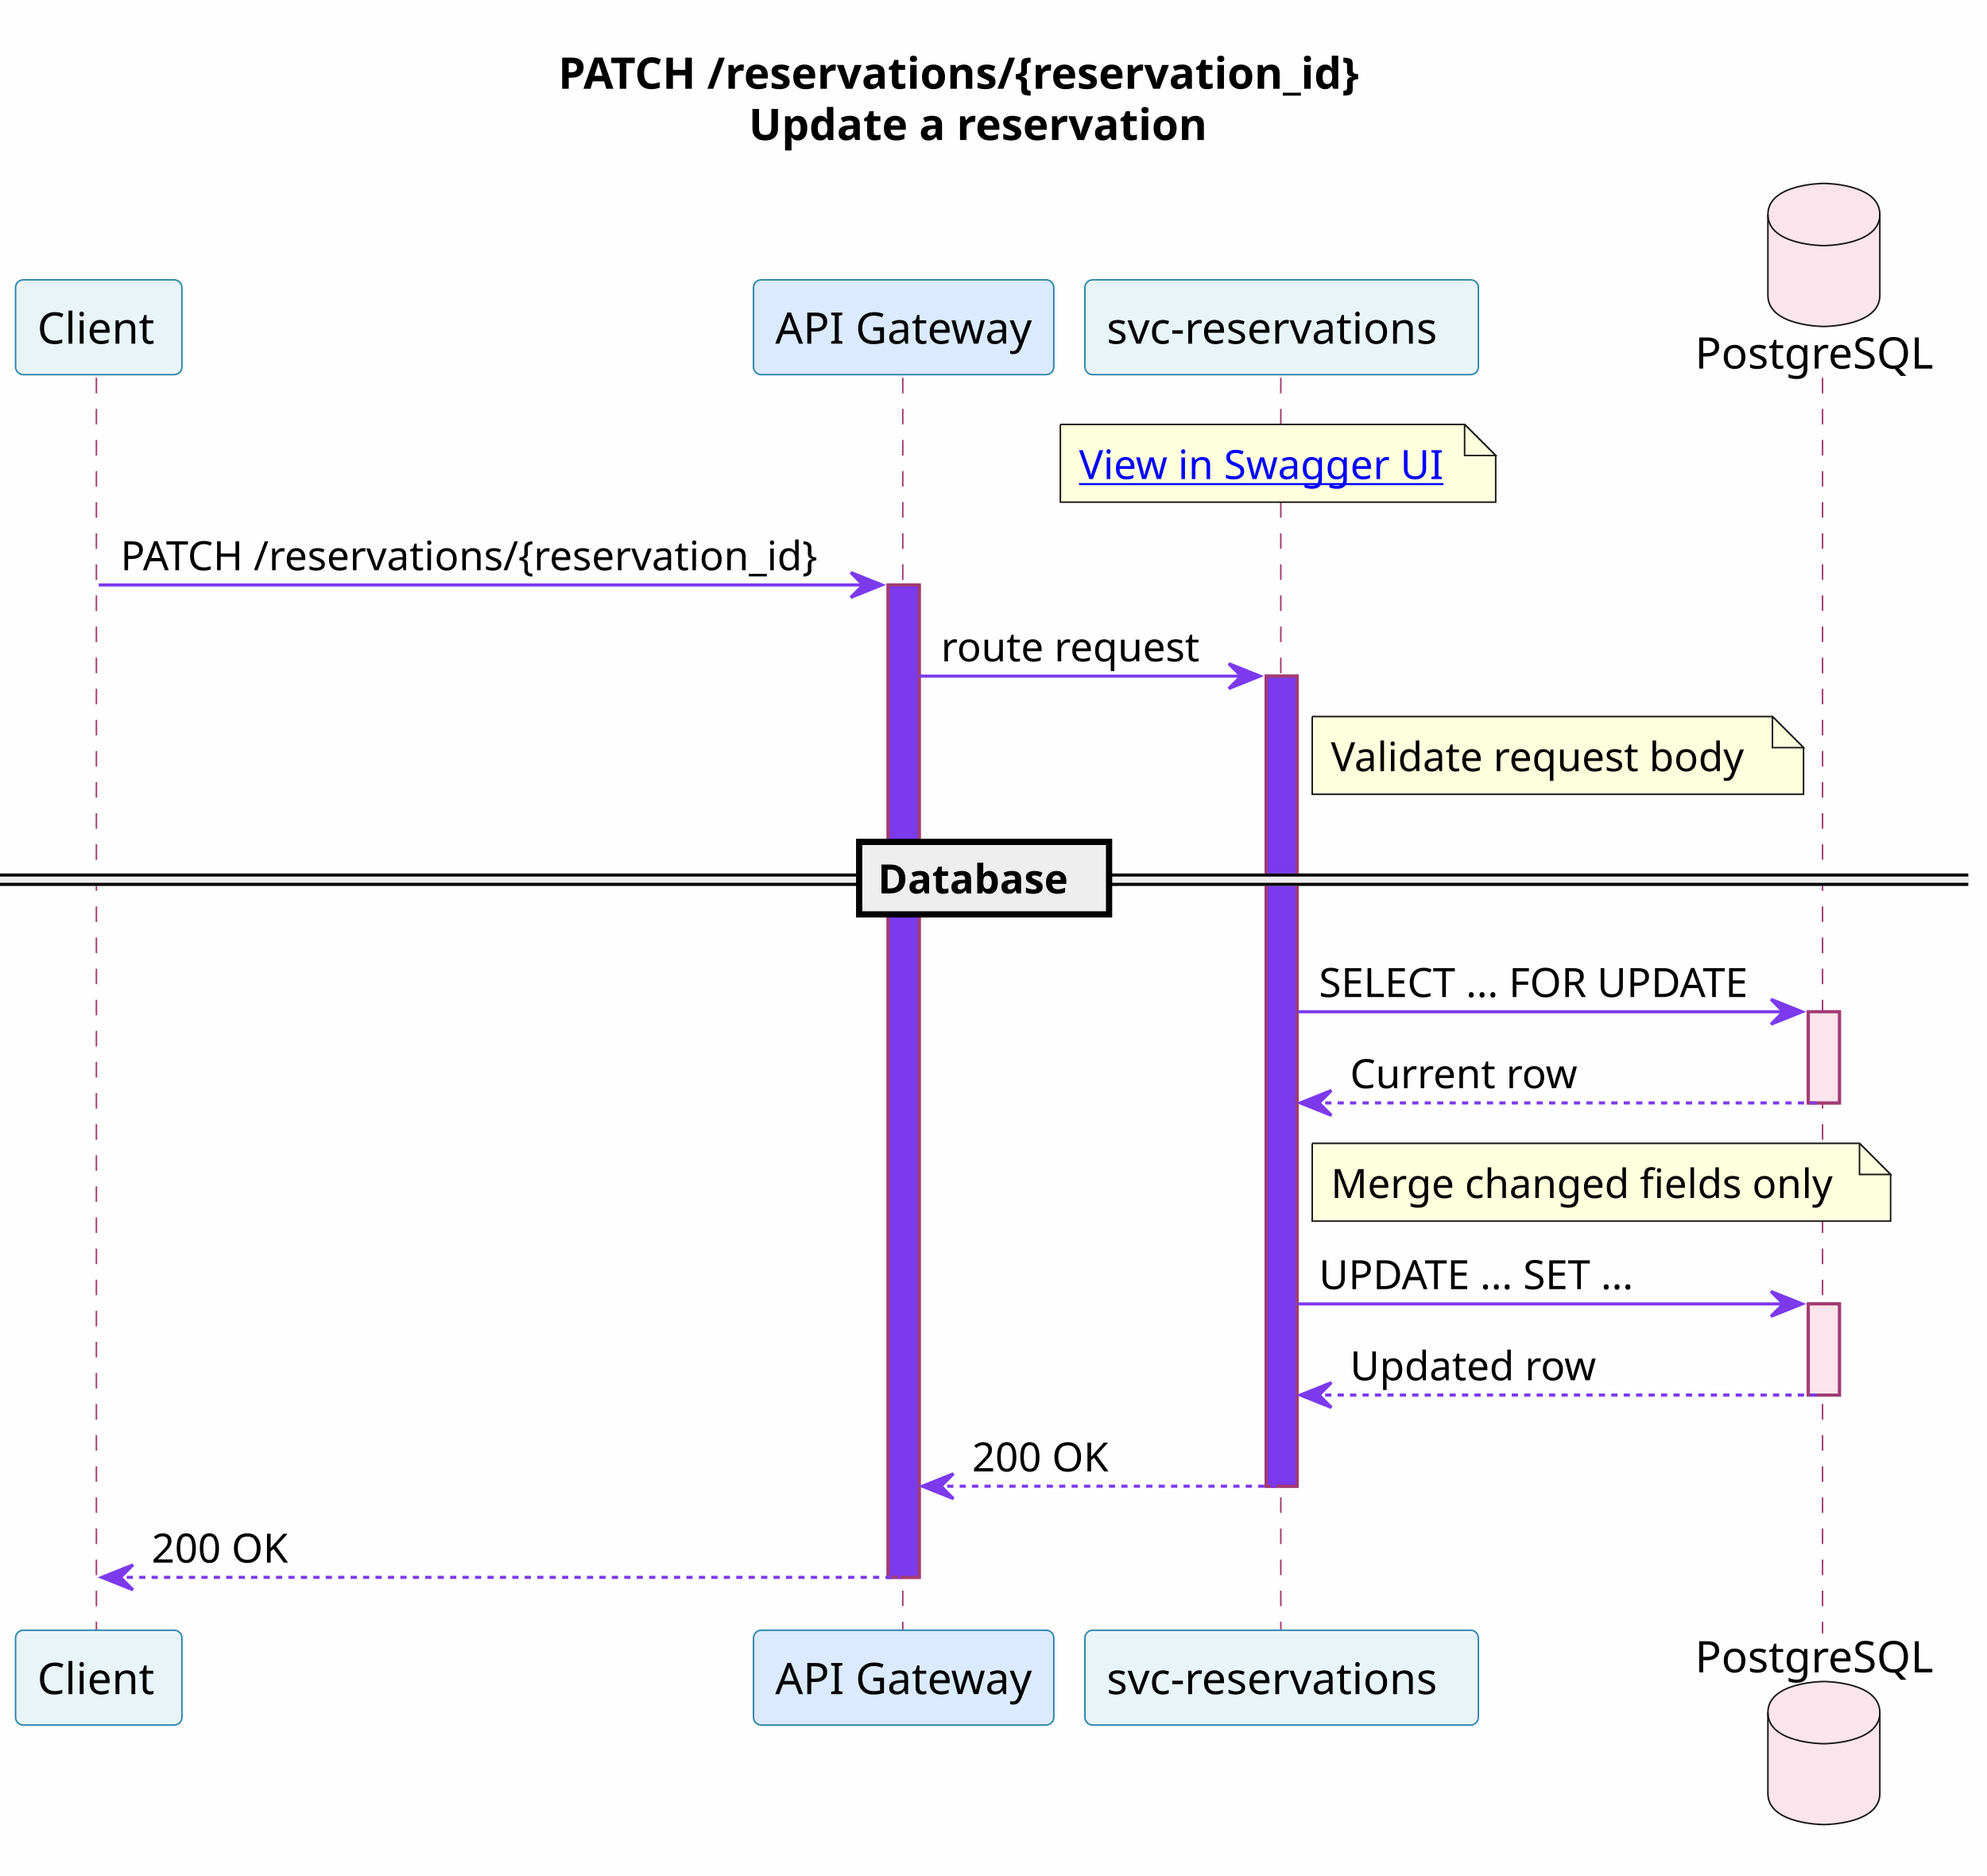
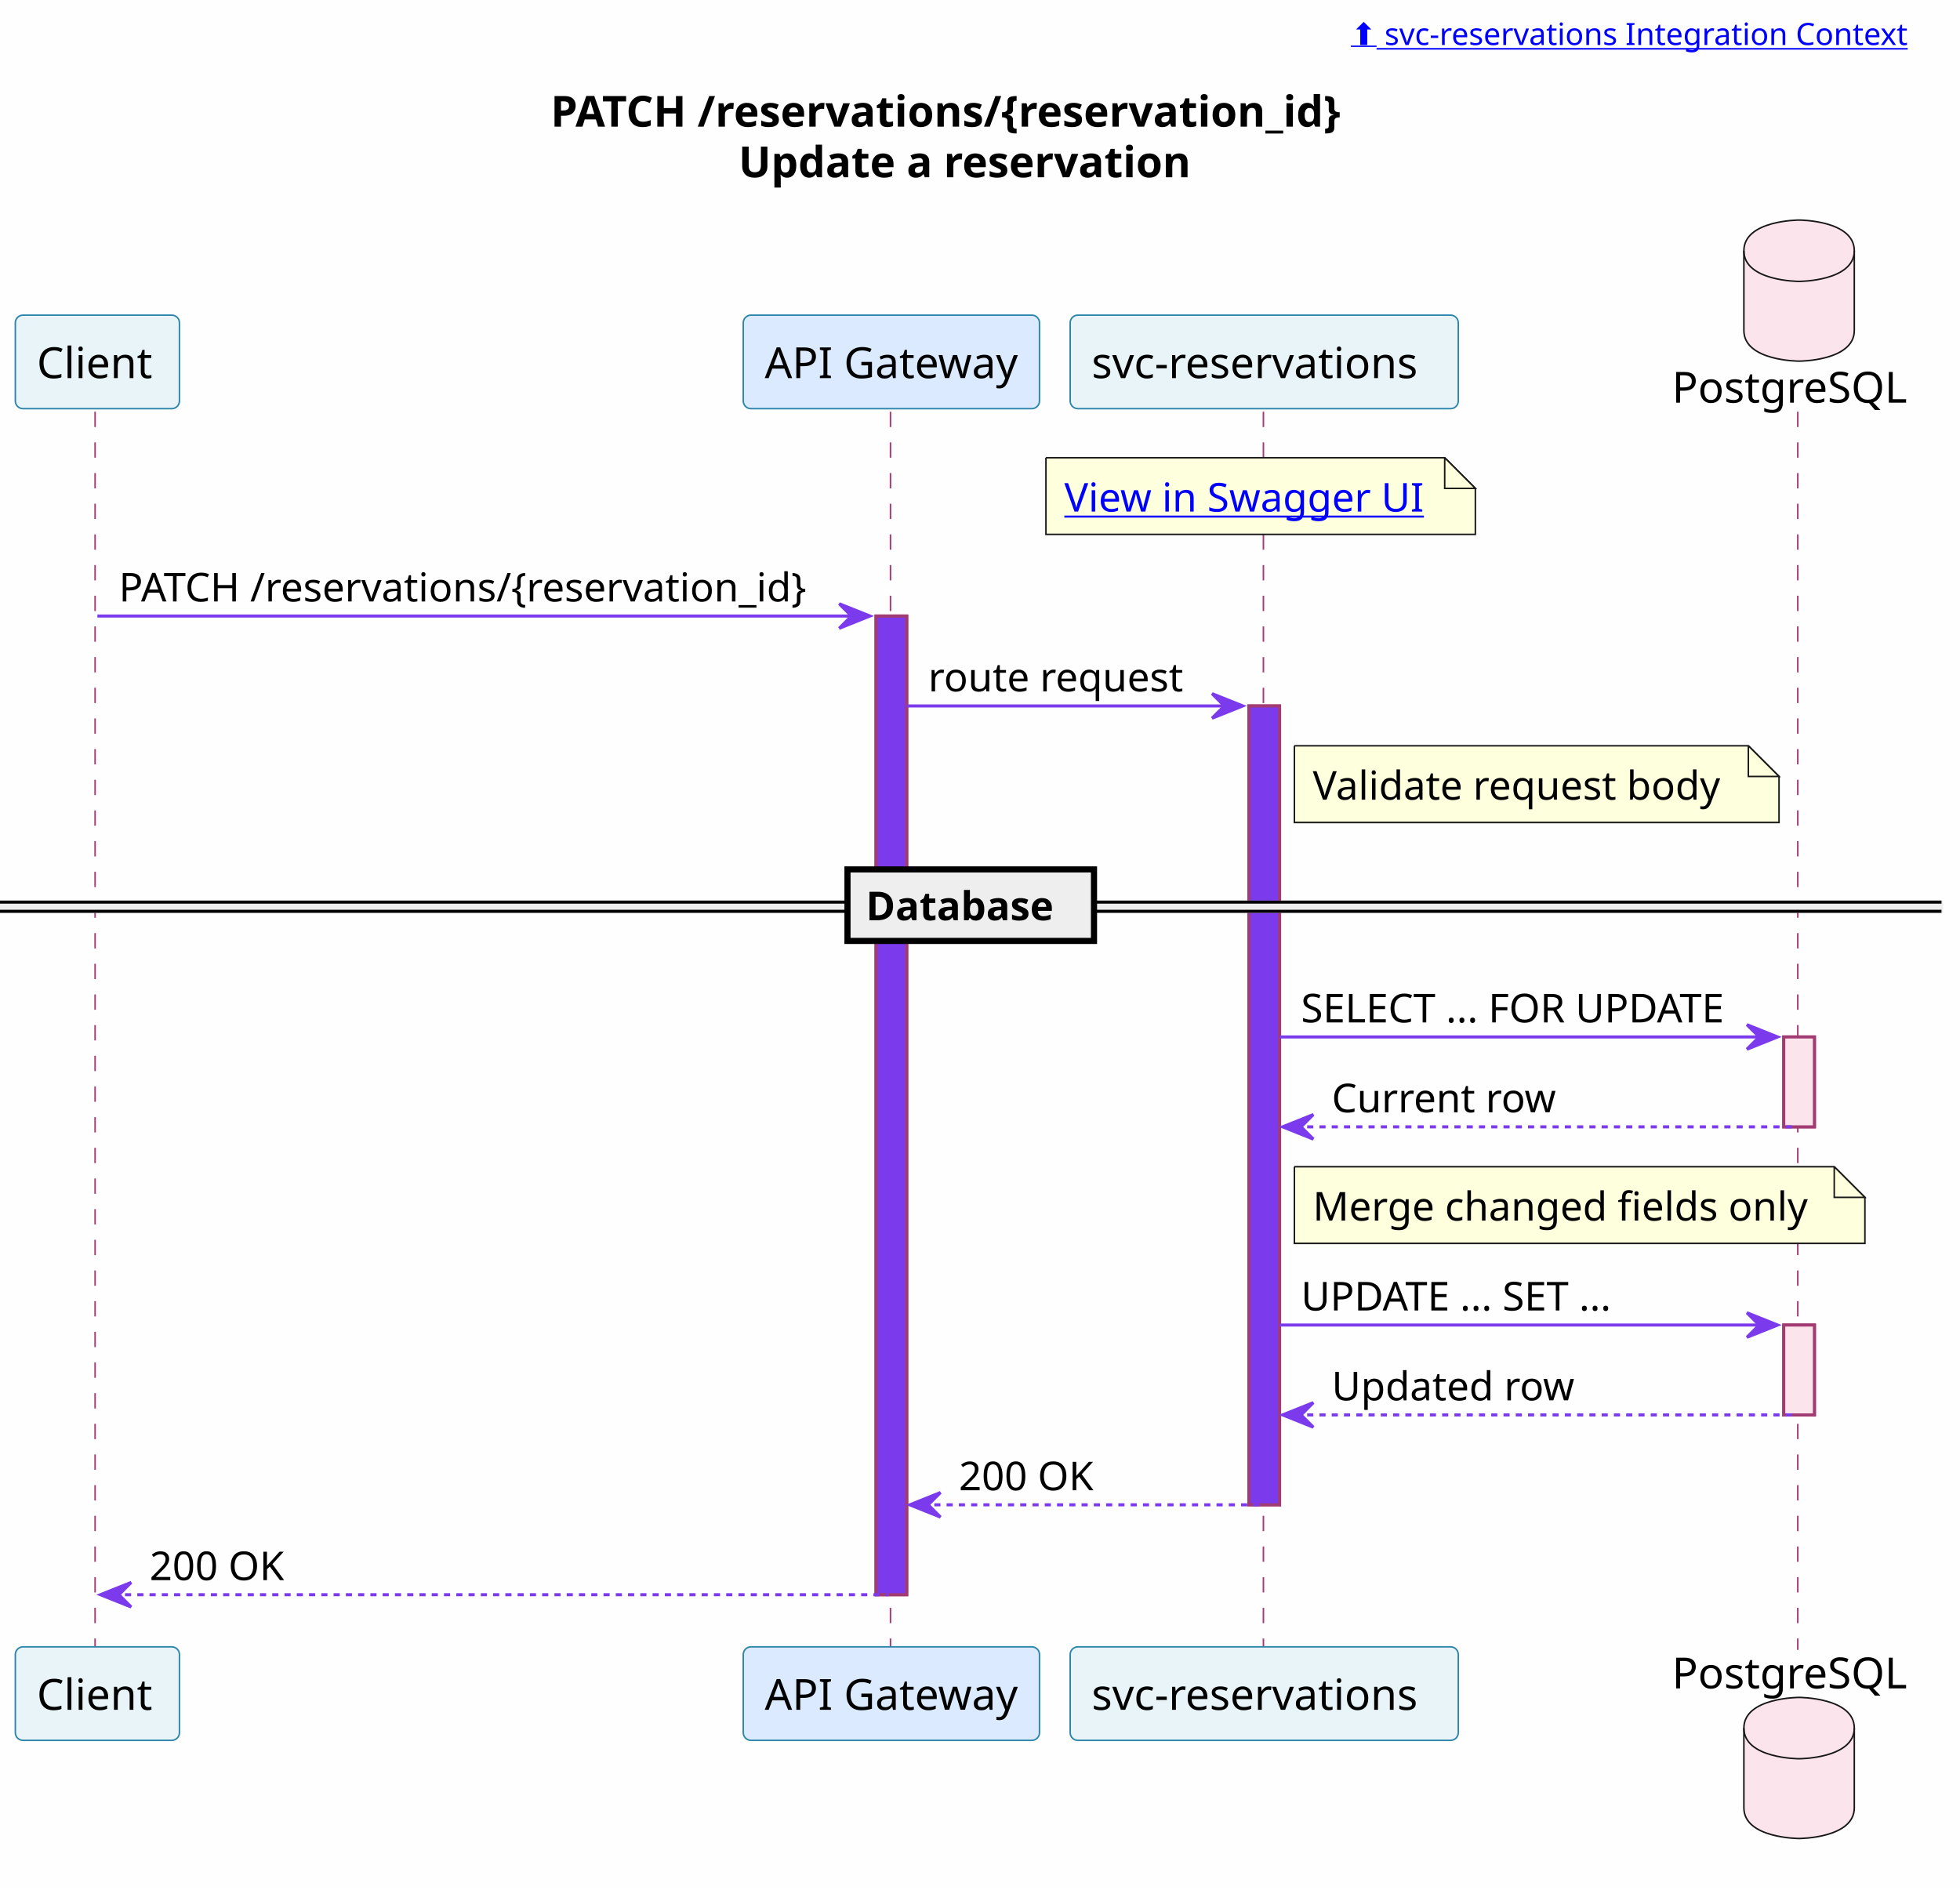
- <svg xmlns="http://www.w3.org/2000/svg" xmlns:xlink="http://www.w3.org/1999/xlink" contentStyleType="text/css" data-diagram-type="SEQUENCE" height="603px" preserveAspectRatio="none" style="width:639px;height:603px;background:#FEFEFE;" version="1.1" viewBox="0 0 639 603" width="639px" zoomAndPan="magnify">
+ <svg xmlns="http://www.w3.org/2000/svg" xmlns:xlink="http://www.w3.org/1999/xlink" contentStyleType="text/css" data-diagram-type="SEQUENCE" height="616px" preserveAspectRatio="none" style="width:639px;height:616px;background:#FEFEFE;" version="1.1" viewBox="0 0 639 616" width="639px" zoomAndPan="magnify">
  <defs />
  <g>
-     <rect fill="#FEFEFE" height="603" style="stroke:none;stroke-width:1;" width="639" x="0" y="0" />
-     <text fill="#000000" font-family="Segoe UI" font-size="14" font-weight="bold" lengthAdjust="spacing" textLength="272.918" x="179.523" y="28.535">PATCH /reservations/{reservation_id}</text>
-     <text fill="#000000" font-family="Segoe UI" font-size="14" font-weight="bold" lengthAdjust="spacing" textLength="150.377" x="240.793" y="45.023">Update a reservation</text>
+     <rect fill="#FEFEFE" height="616" style="stroke:none;stroke-width:1;" width="639" x="0" y="0" />
+     <text fill="#000000" font-family="Segoe UI" font-size="14" font-weight="bold" lengthAdjust="spacing" textLength="272.918" x="179.523" y="41.312">PATCH /reservations/{reservation_id}</text>
+     <text fill="#000000" font-family="Segoe UI" font-size="14" font-weight="bold" lengthAdjust="spacing" textLength="150.377" x="240.793" y="57.801">Update a reservation</text>
    <g>
-       <rect fill="#7C3AED" height="319.106" style="stroke:#A23B72;stroke-width:1;" width="10" x="285.609" y="188.086" />
+       <rect fill="#7C3AED" height="319.106" style="stroke:#A23B72;stroke-width:1;" width="10" x="285.609" y="200.863" />
    </g>
    <g>
-       <rect fill="#7C3AED" height="260.484" style="stroke:#A23B72;stroke-width:1;" width="10" x="407.165" y="217.397" />
+       <rect fill="#7C3AED" height="260.484" style="stroke:#A23B72;stroke-width:1;" width="10" x="407.165" y="230.174" />
    </g>
    <g>
-       <rect fill="#FCE4EC" height="29.311" style="stroke:#A23B72;stroke-width:1;" width="10" x="581.539" y="325.328" />
+       <rect fill="#FCE4EC" height="29.311" style="stroke:#A23B72;stroke-width:1;" width="10" x="581.539" y="338.106" />
    </g>
    <g>
-       <rect fill="#FCE4EC" height="29.311" style="stroke:#A23B72;stroke-width:1;" width="10" x="581.539" y="419.26" />
+       <rect fill="#FCE4EC" height="29.311" style="stroke:#A23B72;stroke-width:1;" width="10" x="581.539" y="432.037" />
    </g>
    <g>
-       <rect fill="#000000" fill-opacity="0" height="403.727" width="8" x="27.752" y="121.465" />
-       <line style="stroke:#A23B72;stroke-width:0.5;stroke-dasharray:5,5;" x1="31" x2="31" y1="121.465" y2="525.191" />
+       <rect fill="#000000" fill-opacity="0" height="403.727" width="8" x="27.752" y="134.242" />
+       <line style="stroke:#A23B72;stroke-width:0.5;stroke-dasharray:5,5;" x1="31" x2="31" y1="134.242" y2="537.969" />
    </g>
    <g>
-       <rect fill="#000000" fill-opacity="0" height="403.727" width="8" x="286.609" y="121.465" />
-       <line style="stroke:#A23B72;stroke-width:0.5;stroke-dasharray:5,5;" x1="290.32" x2="290.32" y1="121.465" y2="525.191" />
+       <rect fill="#000000" fill-opacity="0" height="403.727" width="8" x="286.609" y="134.242" />
+       <line style="stroke:#A23B72;stroke-width:0.5;stroke-dasharray:5,5;" x1="290.32" x2="290.32" y1="134.242" y2="537.969" />
    </g>
    <g>
-       <rect fill="#000000" fill-opacity="0" height="403.727" width="8" x="408.165" y="121.465" />
-       <line style="stroke:#A23B72;stroke-width:0.5;stroke-dasharray:5,5;" x1="411.898" x2="411.898" y1="121.465" y2="525.191" />
+       <rect fill="#000000" fill-opacity="0" height="403.727" width="8" x="408.165" y="134.242" />
+       <line style="stroke:#A23B72;stroke-width:0.5;stroke-dasharray:5,5;" x1="411.898" x2="411.898" y1="134.242" y2="537.969" />
    </g>
    <g>
-       <rect fill="#000000" fill-opacity="0" height="403.727" width="8" x="582.539" y="121.465" />
-       <line style="stroke:#A23B72;stroke-width:0.5;stroke-dasharray:5,5;" x1="586.114" x2="586.114" y1="121.465" y2="525.191" />
+       <rect fill="#000000" fill-opacity="0" height="403.727" width="8" x="582.539" y="134.242" />
+       <line style="stroke:#A23B72;stroke-width:0.5;stroke-dasharray:5,5;" x1="586.114" x2="586.114" y1="134.242" y2="537.969" />
    </g>
    <g class="participant participant-head" data-participant="Client">
-       <rect fill="#E8F4F8" height="30.488" rx="2.5" ry="2.5" style="stroke:#2E86AB;stroke-width:0.5;" width="53.505" x="5" y="89.977" />
-       <text fill="#000000" font-family="Segoe UI" font-size="14" lengthAdjust="spacing" textLength="39.505" x="12" y="110.512">Client</text>
+       <rect fill="#E8F4F8" height="30.488" rx="2.5" ry="2.5" style="stroke:#2E86AB;stroke-width:0.5;" width="53.505" x="5" y="102.754" />
+       <text fill="#000000" font-family="Segoe UI" font-size="14" lengthAdjust="spacing" textLength="39.505" x="12" y="123.289">Client</text>
    </g>
    <g class="participant participant-tail" data-participant="Client">
-       <rect fill="#E8F4F8" height="30.488" rx="2.5" ry="2.5" style="stroke:#2E86AB;stroke-width:0.5;" width="53.505" x="5" y="524.191" />
-       <text fill="#000000" font-family="Segoe UI" font-size="14" lengthAdjust="spacing" textLength="39.505" x="12" y="544.727">Client</text>
+       <rect fill="#E8F4F8" height="30.488" rx="2.5" ry="2.5" style="stroke:#2E86AB;stroke-width:0.5;" width="53.505" x="5" y="536.969" />
+       <text fill="#000000" font-family="Segoe UI" font-size="14" lengthAdjust="spacing" textLength="39.505" x="12" y="557.504">Client</text>
    </g>
    <g class="participant participant-head" data-participant="GW">
-       <rect fill="#DBEAFE" height="30.488" rx="2.5" ry="2.5" style="stroke:#2E86AB;stroke-width:0.5;" width="96.578" x="242.32" y="89.977" />
-       <text fill="#000000" font-family="Segoe UI" font-size="14" lengthAdjust="spacing" textLength="82.578" x="249.32" y="110.512">API Gateway</text>
+       <rect fill="#DBEAFE" height="30.488" rx="2.5" ry="2.5" style="stroke:#2E86AB;stroke-width:0.5;" width="96.578" x="242.32" y="102.754" />
+       <text fill="#000000" font-family="Segoe UI" font-size="14" lengthAdjust="spacing" textLength="82.578" x="249.32" y="123.289">API Gateway</text>
    </g>
    <g class="participant participant-tail" data-participant="GW">
-       <rect fill="#DBEAFE" height="30.488" rx="2.5" ry="2.5" style="stroke:#2E86AB;stroke-width:0.5;" width="96.578" x="242.32" y="524.191" />
-       <text fill="#000000" font-family="Segoe UI" font-size="14" lengthAdjust="spacing" textLength="82.578" x="249.32" y="544.727">API Gateway</text>
+       <rect fill="#DBEAFE" height="30.488" rx="2.5" ry="2.5" style="stroke:#2E86AB;stroke-width:0.5;" width="96.578" x="242.32" y="536.969" />
+       <text fill="#000000" font-family="Segoe UI" font-size="14" lengthAdjust="spacing" textLength="82.578" x="249.32" y="557.504">API Gateway</text>
    </g>
    <g class="participant participant-head" data-participant="Svc">
      <a href="/microservices/svc-reservations/" target="_top" title="/microservices/svc-reservations/" xlink:actuate="onRequest" xlink:href="/microservices/svc-reservations/" xlink:show="new" xlink:title="/microservices/svc-reservations/" xlink:type="simple">
-         <rect fill="#E8F4F8" height="30.488" rx="2.5" ry="2.5" style="stroke:#2E86AB;stroke-width:0.5;" width="126.533" x="348.898" y="89.977" />
-         <text fill="#000000" font-family="Segoe UI" font-size="14" lengthAdjust="spacing" textLength="112.533" x="355.898" y="110.512">svc-reservations</text>
+         <rect fill="#E8F4F8" height="30.488" rx="2.5" ry="2.5" style="stroke:#2E86AB;stroke-width:0.5;" width="126.533" x="348.898" y="102.754" />
+         <text fill="#000000" font-family="Segoe UI" font-size="14" lengthAdjust="spacing" textLength="112.533" x="355.898" y="123.289">svc-reservations</text>
      </a>
    </g>
    <g class="participant participant-tail" data-participant="Svc">
      <a href="/microservices/svc-reservations/" target="_top" title="/microservices/svc-reservations/" xlink:actuate="onRequest" xlink:href="/microservices/svc-reservations/" xlink:show="new" xlink:title="/microservices/svc-reservations/" xlink:type="simple">
-         <rect fill="#E8F4F8" height="30.488" rx="2.5" ry="2.5" style="stroke:#2E86AB;stroke-width:0.5;" width="126.533" x="348.898" y="524.191" />
-         <text fill="#000000" font-family="Segoe UI" font-size="14" lengthAdjust="spacing" textLength="112.533" x="355.898" y="544.727">svc-reservations</text>
+         <rect fill="#E8F4F8" height="30.488" rx="2.5" ry="2.5" style="stroke:#2E86AB;stroke-width:0.5;" width="126.533" x="348.898" y="536.969" />
+         <text fill="#000000" font-family="Segoe UI" font-size="14" lengthAdjust="spacing" textLength="112.533" x="355.898" y="557.504">svc-reservations</text>
      </a>
    </g>
    <g class="participant participant-head" data-participant="DB">
-       <text fill="#000000" font-family="Segoe UI" font-size="14" lengthAdjust="spacing" textLength="76.85" x="545.114" y="118.512">PostgreSQL</text>
-       <path d="M568.539,68.977 C568.539,58.977 586.539,58.977 586.539,58.977 C586.539,58.977 604.539,58.977 604.539,68.977 L604.539,94.977 C604.539,104.977 586.539,104.977 586.539,104.977 C586.539,104.977 568.539,104.977 568.539,94.977 L568.539,68.977" fill="#FCE4EC" style="stroke:#181818;stroke-width:0.5;" />
-       <path d="M568.539,68.977 C568.539,78.977 586.539,78.977 586.539,78.977 C586.539,78.977 604.539,78.977 604.539,68.977" fill="none" style="stroke:#181818;stroke-width:0.5;" />
+       <text fill="#000000" font-family="Segoe UI" font-size="14" lengthAdjust="spacing" textLength="76.85" x="545.114" y="131.289">PostgreSQL</text>
+       <path d="M568.539,81.754 C568.539,71.754 586.539,71.754 586.539,71.754 C586.539,71.754 604.539,71.754 604.539,81.754 L604.539,107.754 C604.539,117.754 586.539,117.754 586.539,117.754 C586.539,117.754 568.539,117.754 568.539,107.754 L568.539,81.754" fill="#FCE4EC" style="stroke:#181818;stroke-width:0.5;" />
+       <path d="M568.539,81.754 C568.539,91.754 586.539,91.754 586.539,91.754 C586.539,91.754 604.539,91.754 604.539,81.754" fill="none" style="stroke:#181818;stroke-width:0.5;" />
    </g>
    <g class="participant participant-tail" data-participant="DB">
-       <text fill="#000000" font-family="Segoe UI" font-size="14" lengthAdjust="spacing" textLength="76.85" x="545.114" y="537.727">PostgreSQL</text>
-       <path d="M568.539,550.68 C568.539,540.68 586.539,540.68 586.539,540.68 C586.539,540.68 604.539,540.68 604.539,550.68 L604.539,576.68 C604.539,586.68 586.539,586.68 586.539,586.68 C586.539,586.68 568.539,586.68 568.539,576.68 L568.539,550.68" fill="#FCE4EC" style="stroke:#181818;stroke-width:0.5;" />
-       <path d="M568.539,550.68 C568.539,560.68 586.539,560.68 586.539,560.68 C586.539,560.68 604.539,560.68 604.539,550.68" fill="none" style="stroke:#181818;stroke-width:0.5;" />
+       <text fill="#000000" font-family="Segoe UI" font-size="14" lengthAdjust="spacing" textLength="76.85" x="545.114" y="550.504">PostgreSQL</text>
+       <path d="M568.539,563.457 C568.539,553.457 586.539,553.457 586.539,553.457 C586.539,553.457 604.539,553.457 604.539,563.457 L604.539,589.457 C604.539,599.457 586.539,599.457 586.539,599.457 C586.539,599.457 568.539,599.457 568.539,589.457 L568.539,563.457" fill="#FCE4EC" style="stroke:#181818;stroke-width:0.5;" />
+       <path d="M568.539,563.457 C568.539,573.457 586.539,573.457 586.539,573.457 C586.539,573.457 604.539,573.457 604.539,563.457" fill="none" style="stroke:#181818;stroke-width:0.5;" />
    </g>
    <g>
-       <rect fill="#7C3AED" height="319.106" style="stroke:#A23B72;stroke-width:1;" width="10" x="285.609" y="188.086" />
+       <rect fill="#7C3AED" height="319.106" style="stroke:#A23B72;stroke-width:1;" width="10" x="285.609" y="200.863" />
    </g>
    <g>
-       <rect fill="#7C3AED" height="260.484" style="stroke:#A23B72;stroke-width:1;" width="10" x="407.165" y="217.397" />
+       <rect fill="#7C3AED" height="260.484" style="stroke:#A23B72;stroke-width:1;" width="10" x="407.165" y="230.174" />
    </g>
    <g>
-       <rect fill="#FCE4EC" height="29.311" style="stroke:#A23B72;stroke-width:1;" width="10" x="581.539" y="325.328" />
+       <rect fill="#FCE4EC" height="29.311" style="stroke:#A23B72;stroke-width:1;" width="10" x="581.539" y="338.106" />
    </g>
    <g>
-       <rect fill="#FCE4EC" height="29.311" style="stroke:#A23B72;stroke-width:1;" width="10" x="581.539" y="419.26" />
+       <rect fill="#FCE4EC" height="29.311" style="stroke:#A23B72;stroke-width:1;" width="10" x="581.539" y="432.037" />
    </g>
-     <path d="M341,136.465 L341,161.465 L481,161.465 L481,146.465 L471,136.465 L341,136.465" fill="#FEFFDD" style="stroke:#181818;stroke-width:0.5;" />
-     <path d="M471,136.465 L471,146.465 L481,146.465 L471,136.465" fill="#FEFFDD" style="stroke:#181818;stroke-width:0.5;" />
+     <path d="M341,149.242 L341,174.242 L481,174.242 L481,159.242 L471,149.242 L341,149.242" fill="#FEFFDD" style="stroke:#181818;stroke-width:0.5;" />
+     <path d="M471,149.242 L471,159.242 L481,159.242 L471,149.242" fill="#FEFFDD" style="stroke:#181818;stroke-width:0.5;" />
    <a href="/services/api/svc-reservations.html#/Reservations/updateReservation" target="_top" title="/services/api/svc-reservations.html#/Reservations/updateReservation" xlink:actuate="onRequest" xlink:href="/services/api/svc-reservations.html#/Reservations/updateReservation" xlink:show="new" xlink:title="/services/api/svc-reservations.html#/Reservations/updateReservation" xlink:type="simple">
-       <text fill="#0000FF" font-family="Segoe UI" font-size="13" lengthAdjust="spacing" text-decoration="underline" textLength="119.406" x="347" y="154.033">View in Swagger UI</text>
+       <text fill="#0000FF" font-family="Segoe UI" font-size="13" lengthAdjust="spacing" text-decoration="underline" textLength="119.406" x="347" y="166.81">View in Swagger UI</text>
    </a>
    <g class="message" data-participant-1="Client" data-participant-2="GW">
-       <polygon fill="#7C3AED" points="273.609,184.086,283.609,188.086,273.609,192.086,277.609,188.086" style="stroke:#7C3AED;stroke-width:1;" />
-       <line style="stroke:#7C3AED;stroke-width:1;" x1="31.752" x2="279.609" y1="188.086" y2="188.086" />
-       <text fill="#000000" font-family="Segoe UI" font-size="13" lengthAdjust="spacing" textLength="234.857" x="38.752" y="183.344">PATCH /reservations/{reservation_id}</text>
+       <polygon fill="#7C3AED" points="273.609,196.863,283.609,200.863,273.609,204.863,277.609,200.863" style="stroke:#7C3AED;stroke-width:1;" />
+       <line style="stroke:#7C3AED;stroke-width:1;" x1="31.752" x2="279.609" y1="200.863" y2="200.863" />
+       <text fill="#000000" font-family="Segoe UI" font-size="13" lengthAdjust="spacing" textLength="234.857" x="38.752" y="196.121">PATCH /reservations/{reservation_id}</text>
    </g>
    <g class="message" data-participant-1="GW" data-participant-2="Svc">
-       <polygon fill="#7C3AED" points="395.165,213.397,405.165,217.397,395.165,221.397,399.165,217.397" style="stroke:#7C3AED;stroke-width:1;" />
-       <line style="stroke:#7C3AED;stroke-width:1;" x1="295.609" x2="401.165" y1="217.397" y2="217.397" />
-       <text fill="#000000" font-family="Segoe UI" font-size="13" lengthAdjust="spacing" textLength="85.135" x="302.609" y="212.654">route request</text>
+       <polygon fill="#7C3AED" points="395.165,226.174,405.165,230.174,395.165,234.174,399.165,230.174" style="stroke:#7C3AED;stroke-width:1;" />
+       <line style="stroke:#7C3AED;stroke-width:1;" x1="295.609" x2="401.165" y1="230.174" y2="230.174" />
+       <text fill="#000000" font-family="Segoe UI" font-size="13" lengthAdjust="spacing" textLength="85.135" x="302.609" y="225.432">route request</text>
    </g>
-     <path d="M422,230.397 L422,255.397 L580,255.397 L580,240.397 L570,230.397 L422,230.397" fill="#FEFFDD" style="stroke:#181818;stroke-width:0.5;" />
-     <path d="M570,230.397 L570,240.397 L580,240.397 L570,230.397" fill="#FEFFDD" style="stroke:#181818;stroke-width:0.5;" />
-     <text fill="#000000" font-family="Segoe UI" font-size="13" lengthAdjust="spacing" textLength="137.573" x="428" y="247.965">Validate request body</text>
-     <rect fill="#EEEEEE" height="3" style="stroke:#EEEEEE;stroke-width:1;" width="632.964" x="0" y="281.362" />
-     <line style="stroke:#000000;stroke-width:1;" x1="0" x2="632.964" y1="281.362" y2="281.362" />
-     <line style="stroke:#000000;stroke-width:1;" x1="0" x2="632.964" y1="284.362" y2="284.362" />
-     <rect fill="#EEEEEE" height="23.311" style="stroke:#000000;stroke-width:2;" width="80.371" x="276.296" y="270.707" />
-     <text fill="#000000" font-family="Segoe UI" font-size="13" font-weight="bold" lengthAdjust="spacing" textLength="62.086" x="282.296" y="287.275">Database</text>
+     <path d="M422,243.174 L422,268.174 L580,268.174 L580,253.174 L570,243.174 L422,243.174" fill="#FEFFDD" style="stroke:#181818;stroke-width:0.5;" />
+     <path d="M570,243.174 L570,253.174 L580,253.174 L570,243.174" fill="#FEFFDD" style="stroke:#181818;stroke-width:0.5;" />
+     <text fill="#000000" font-family="Segoe UI" font-size="13" lengthAdjust="spacing" textLength="137.573" x="428" y="260.742">Validate request body</text>
+     <rect fill="#EEEEEE" height="3" style="stroke:#EEEEEE;stroke-width:1;" width="632.964" x="0" y="294.14" />
+     <line style="stroke:#000000;stroke-width:1;" x1="0" x2="632.964" y1="294.14" y2="294.14" />
+     <line style="stroke:#000000;stroke-width:1;" x1="0" x2="632.964" y1="297.14" y2="297.14" />
+     <rect fill="#EEEEEE" height="23.311" style="stroke:#000000;stroke-width:2;" width="80.371" x="276.296" y="283.484" />
+     <text fill="#000000" font-family="Segoe UI" font-size="13" font-weight="bold" lengthAdjust="spacing" textLength="62.086" x="282.296" y="300.053">Database</text>
    <g class="message" data-participant-1="Svc" data-participant-2="DB">
-       <polygon fill="#7C3AED" points="569.539,321.328,579.539,325.328,569.539,329.328,573.539,325.328" style="stroke:#7C3AED;stroke-width:1;" />
-       <line style="stroke:#7C3AED;stroke-width:1;" x1="417.165" x2="575.539" y1="325.328" y2="325.328" />
-       <text fill="#000000" font-family="Segoe UI" font-size="13" lengthAdjust="spacing" textLength="145.374" x="424.165" y="320.586">SELECT ... FOR UPDATE</text>
+       <polygon fill="#7C3AED" points="569.539,334.106,579.539,338.106,569.539,342.106,573.539,338.106" style="stroke:#7C3AED;stroke-width:1;" />
+       <line style="stroke:#7C3AED;stroke-width:1;" x1="417.165" x2="575.539" y1="338.106" y2="338.106" />
+       <text fill="#000000" font-family="Segoe UI" font-size="13" lengthAdjust="spacing" textLength="145.374" x="424.165" y="333.363">SELECT ... FOR UPDATE</text>
    </g>
    <g class="message" data-participant-1="DB" data-participant-2="Svc">
-       <polygon fill="#7C3AED" points="428.165,350.639,418.165,354.639,428.165,358.639,424.165,354.639" style="stroke:#7C3AED;stroke-width:1;" />
-       <line style="stroke:#7C3AED;stroke-width:1;stroke-dasharray:2,2;" x1="422.165" x2="585.539" y1="354.639" y2="354.639" />
-       <text fill="#000000" font-family="Segoe UI" font-size="13" lengthAdjust="spacing" textLength="75.309" x="434.165" y="349.897">Current row</text>
+       <polygon fill="#7C3AED" points="428.165,363.416,418.165,367.416,428.165,371.416,424.165,367.416" style="stroke:#7C3AED;stroke-width:1;" />
+       <line style="stroke:#7C3AED;stroke-width:1;stroke-dasharray:2,2;" x1="422.165" x2="585.539" y1="367.416" y2="367.416" />
+       <text fill="#000000" font-family="Segoe UI" font-size="13" lengthAdjust="spacing" textLength="75.309" x="434.165" y="362.674">Current row</text>
    </g>
-     <path d="M422,367.639 L422,392.639 L608,392.639 L608,377.639 L598,367.639 L422,367.639" fill="#FEFFDD" style="stroke:#181818;stroke-width:0.5;" />
-     <path d="M598,367.639 L598,377.639 L608,377.639 L598,367.639" fill="#FEFFDD" style="stroke:#181818;stroke-width:0.5;" />
-     <text fill="#000000" font-family="Segoe UI" font-size="13" lengthAdjust="spacing" textLength="165.902" x="428" y="385.207">Merge changed fields only</text>
+     <path d="M422,380.416 L422,405.416 L608,405.416 L608,390.416 L598,380.416 L422,380.416" fill="#FEFFDD" style="stroke:#181818;stroke-width:0.5;" />
+     <path d="M598,380.416 L598,390.416 L608,390.416 L598,380.416" fill="#FEFFDD" style="stroke:#181818;stroke-width:0.5;" />
+     <text fill="#000000" font-family="Segoe UI" font-size="13" lengthAdjust="spacing" textLength="165.902" x="428" y="397.984">Merge changed fields only</text>
    <g class="message" data-participant-1="Svc" data-participant-2="DB">
-       <polygon fill="#7C3AED" points="569.539,415.26,579.539,419.26,569.539,423.26,573.539,419.26" style="stroke:#7C3AED;stroke-width:1;" />
-       <line style="stroke:#7C3AED;stroke-width:1;" x1="417.165" x2="575.539" y1="419.26" y2="419.26" />
-       <text fill="#000000" font-family="Segoe UI" font-size="13" lengthAdjust="spacing" textLength="109.453" x="424.165" y="414.518">UPDATE ... SET ...</text>
+       <polygon fill="#7C3AED" points="569.539,428.037,579.539,432.037,569.539,436.037,573.539,432.037" style="stroke:#7C3AED;stroke-width:1;" />
+       <line style="stroke:#7C3AED;stroke-width:1;" x1="417.165" x2="575.539" y1="432.037" y2="432.037" />
+       <text fill="#000000" font-family="Segoe UI" font-size="13" lengthAdjust="spacing" textLength="109.453" x="424.165" y="427.295">UPDATE ... SET ...</text>
    </g>
    <g class="message" data-participant-1="DB" data-participant-2="Svc">
-       <polygon fill="#7C3AED" points="428.165,444.57,418.165,448.57,428.165,452.57,424.165,448.57" style="stroke:#7C3AED;stroke-width:1;" />
-       <line style="stroke:#7C3AED;stroke-width:1;stroke-dasharray:2,2;" x1="422.165" x2="585.539" y1="448.57" y2="448.57" />
-       <text fill="#000000" font-family="Segoe UI" font-size="13" lengthAdjust="spacing" textLength="80.272" x="434.165" y="443.828">Updated row</text>
+       <polygon fill="#7C3AED" points="428.165,457.348,418.165,461.348,428.165,465.348,424.165,461.348" style="stroke:#7C3AED;stroke-width:1;" />
+       <line style="stroke:#7C3AED;stroke-width:1;stroke-dasharray:2,2;" x1="422.165" x2="585.539" y1="461.348" y2="461.348" />
+       <text fill="#000000" font-family="Segoe UI" font-size="13" lengthAdjust="spacing" textLength="80.272" x="434.165" y="456.606">Updated row</text>
    </g>
    <g class="message" data-participant-1="Svc" data-participant-2="GW">
-       <polygon fill="#7C3AED" points="306.609,473.881,296.609,477.881,306.609,481.881,302.609,477.881" style="stroke:#7C3AED;stroke-width:1;" />
-       <line style="stroke:#7C3AED;stroke-width:1;stroke-dasharray:2,2;" x1="300.609" x2="411.165" y1="477.881" y2="477.881" />
-       <text fill="#000000" font-family="Segoe UI" font-size="13" lengthAdjust="spacing" textLength="47.36" x="312.609" y="473.139">200 OK</text>
+       <polygon fill="#7C3AED" points="306.609,486.658,296.609,490.658,306.609,494.658,302.609,490.658" style="stroke:#7C3AED;stroke-width:1;" />
+       <line style="stroke:#7C3AED;stroke-width:1;stroke-dasharray:2,2;" x1="300.609" x2="411.165" y1="490.658" y2="490.658" />
+       <text fill="#000000" font-family="Segoe UI" font-size="13" lengthAdjust="spacing" textLength="47.36" x="312.609" y="485.916">200 OK</text>
    </g>
    <g class="message" data-participant-1="GW" data-participant-2="Client">
-       <polygon fill="#7C3AED" points="42.752,503.191,32.752,507.191,42.752,511.191,38.752,507.191" style="stroke:#7C3AED;stroke-width:1;" />
-       <line style="stroke:#7C3AED;stroke-width:1;stroke-dasharray:2,2;" x1="36.752" x2="289.609" y1="507.191" y2="507.191" />
-       <text fill="#000000" font-family="Segoe UI" font-size="13" lengthAdjust="spacing" textLength="47.36" x="48.752" y="502.449">200 OK</text>
+       <polygon fill="#7C3AED" points="42.752,515.969,32.752,519.969,42.752,523.969,38.752,519.969" style="stroke:#7C3AED;stroke-width:1;" />
+       <line style="stroke:#7C3AED;stroke-width:1;stroke-dasharray:2,2;" x1="36.752" x2="289.609" y1="519.969" y2="519.969" />
+       <text fill="#000000" font-family="Segoe UI" font-size="13" lengthAdjust="spacing" textLength="47.36" x="48.752" y="515.227">200 OK</text>
    </g>
+     <a href="/microservices/svc-reservations/#integration-context" target="_top" title="/microservices/svc-reservations/#integration-context" xlink:actuate="onRequest" xlink:href="/microservices/svc-reservations/#integration-context" xlink:show="new" xlink:title="/microservices/svc-reservations/#integration-context" xlink:type="simple">
+       <text fill="#0000FF" font-family="Segoe UI" font-size="10" lengthAdjust="spacing" text-decoration="underline" textLength="191.553" x="440.411" y="14.668">⬆ svc-reservations Integration Context</text>
+     </a>
  </g>
</svg>
